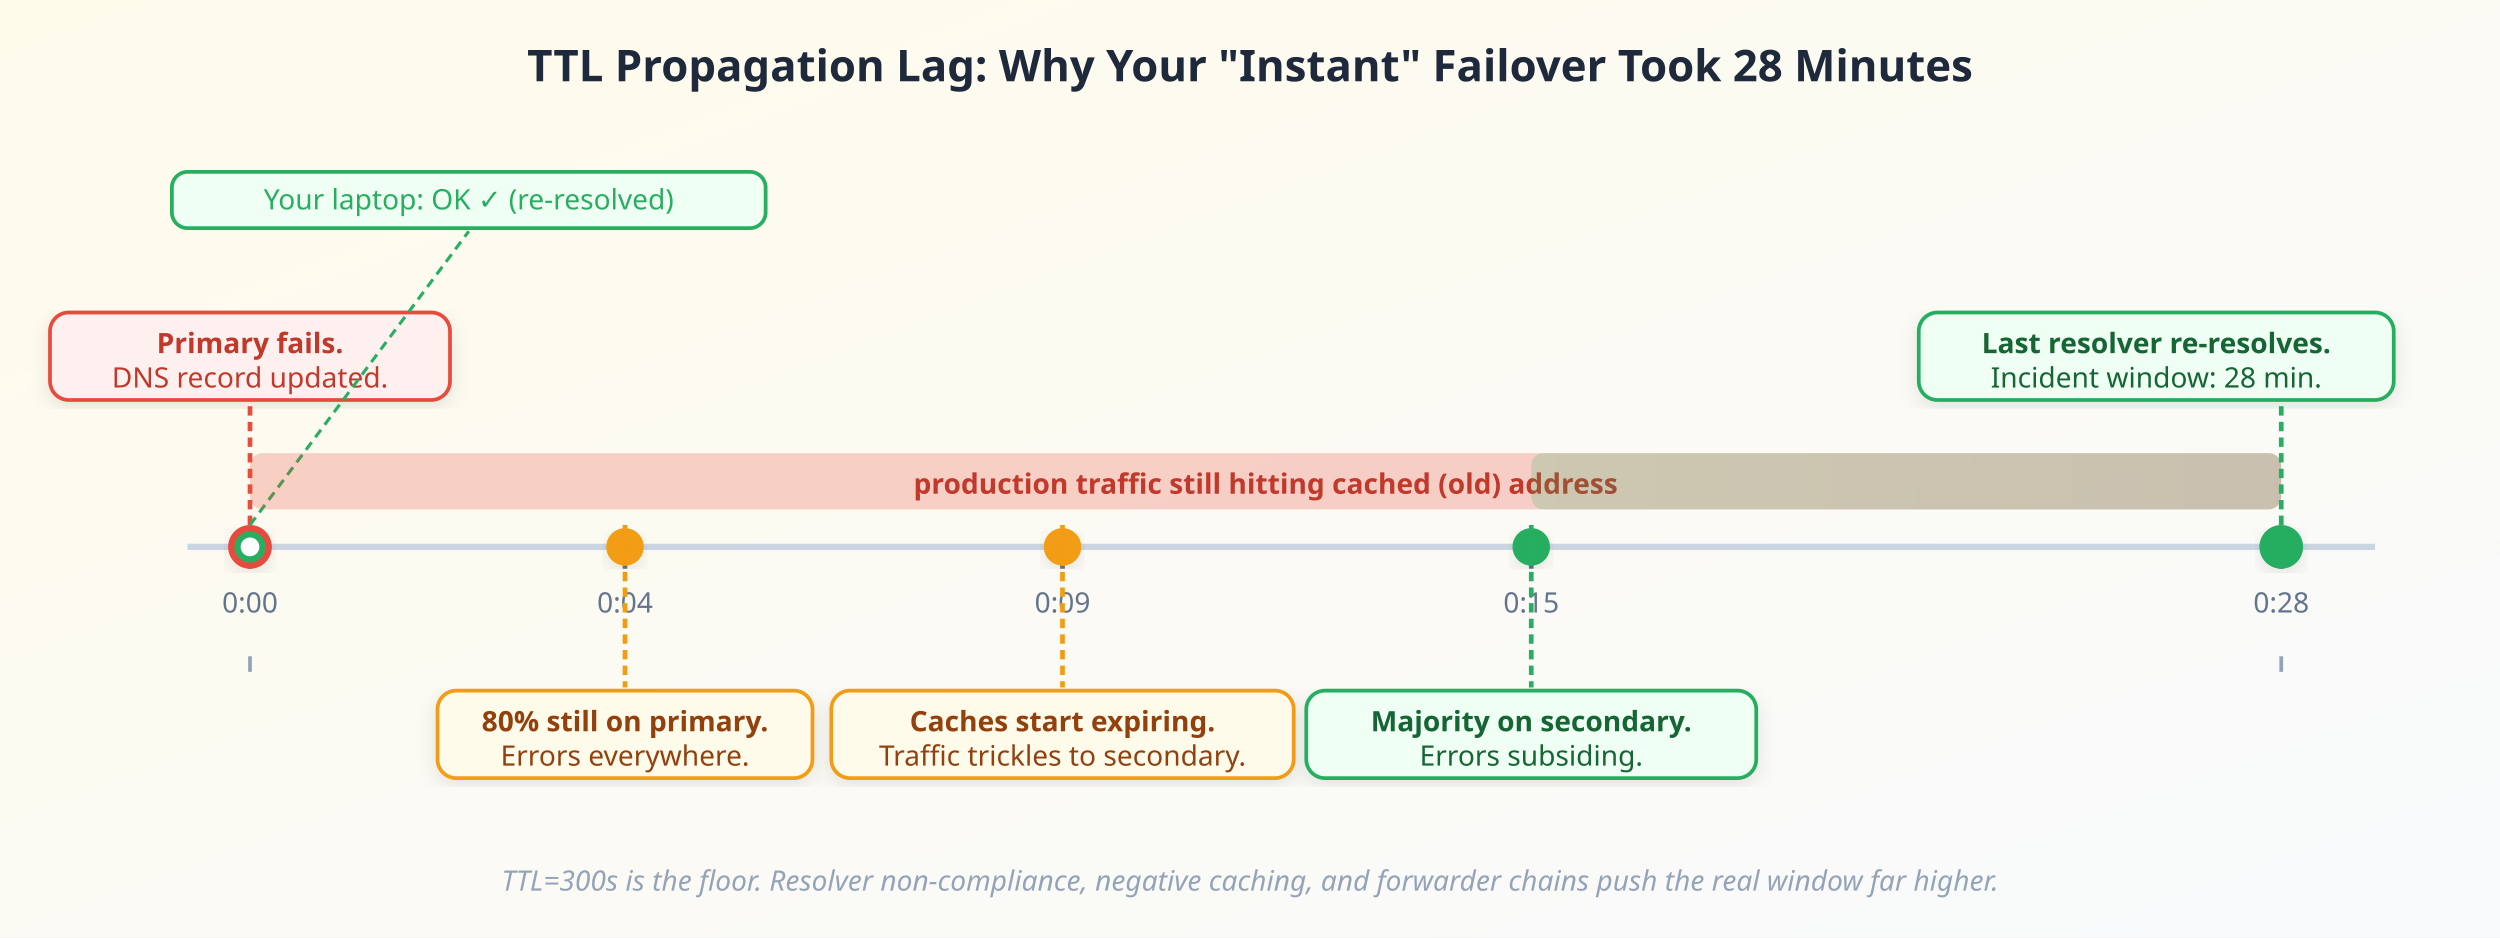
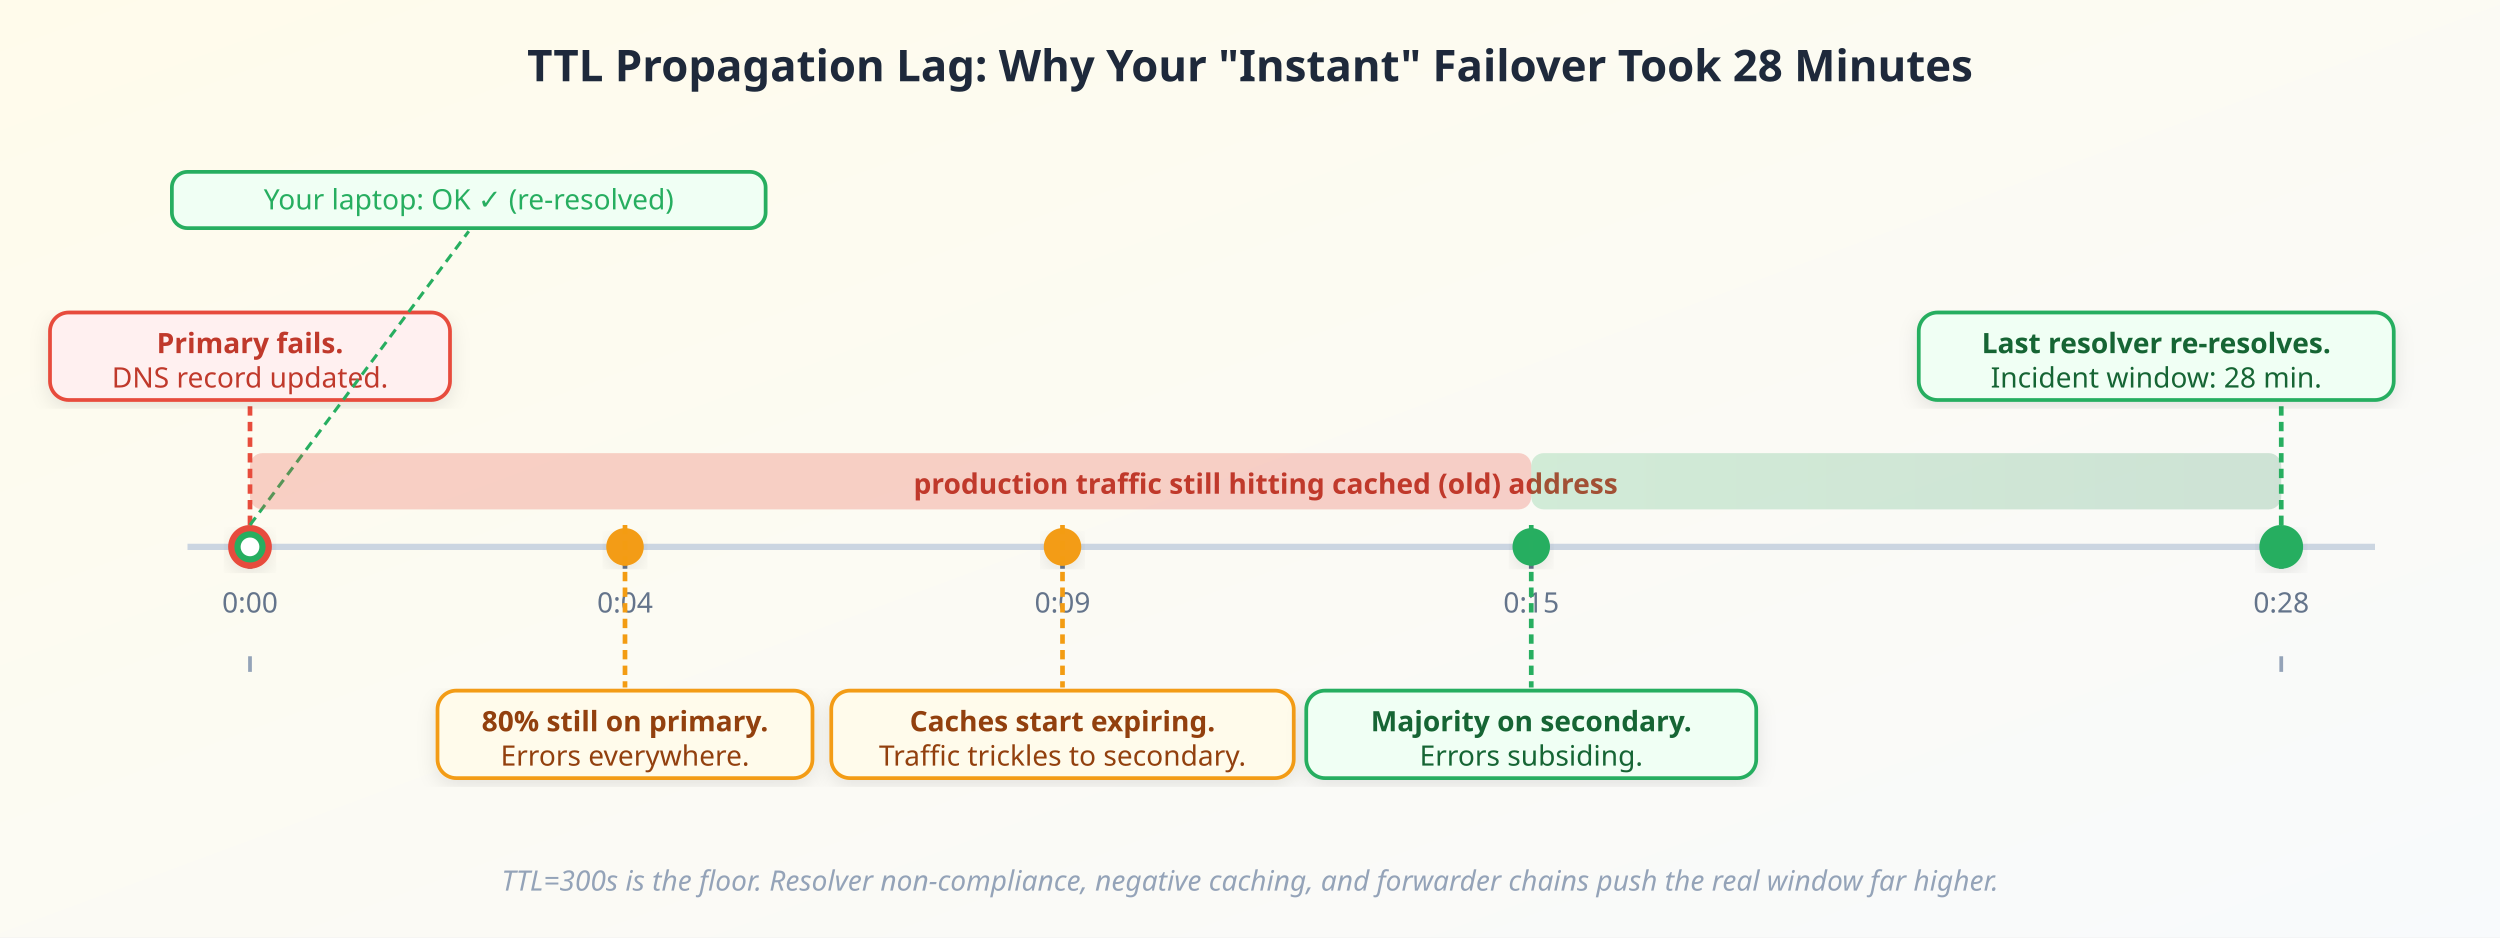
<svg xmlns="http://www.w3.org/2000/svg" width="800" height="300" viewBox="0 0 800 300" font-family="'Segoe UI',system-ui,sans-serif">
  <defs>
    <style>
      @keyframes fillR { from { width: 0; } to { width: 100%; } }
      @keyframes fadein { from { opacity:0; } to { opacity:1; } }
    </style>
    <linearGradient id="bg3" x1="0" y1="0" x2="1" y2="1" gradientUnits="objectBoundingBox">
      <stop offset="0%" stop-color="#fffbeb" />
      <stop offset="100%" stop-color="#f8fafc" />
    </linearGradient>
    <linearGradient id="redBar" x1="0" y1="0" x2="1" y2="0">
      <stop offset="0%" stop-color="#e74c3c" />
      <stop offset="100%" stop-color="#c0392b" />
    </linearGradient>
    <linearGradient id="greenBar" x1="0" y1="0" x2="1" y2="0">
      <stop offset="0%" stop-color="#27ae60" />
      <stop offset="100%" stop-color="#1e8449" />
    </linearGradient>
    <filter id="sh3">
      <feDropShadow dx="0" dy="2" stdDeviation="3" flood-color="#00000018" />
    </filter>
  </defs>
  <rect width="800" height="300" fill="url(#bg3)" />
  <text x="400" y="26" text-anchor="middle" fill="#1e293b" font-size="14" font-weight="700">TTL Propagation Lag: Why Your "Instant" Failover Took 28 Minutes</text>
  <line x1="60" y1="175" x2="760" y2="175" stroke="#cbd5e1" stroke-width="2" />
  <line x1="80" y1="170" x2="80" y2="182" stroke="#64748b" stroke-width="1.5" />
  <text x="80" y="196" text-anchor="middle" fill="#64748b" font-size="9">0:00</text>
  <line x1="200" y1="170" x2="200" y2="182" stroke="#64748b" stroke-width="1.5" />
  <text x="200" y="196" text-anchor="middle" fill="#64748b" font-size="9">0:04</text>
  <line x1="340" y1="170" x2="340" y2="182" stroke="#64748b" stroke-width="1.5" />
  <text x="340" y="196" text-anchor="middle" fill="#64748b" font-size="9">0:09</text>
  <line x1="490" y1="170" x2="490" y2="182" stroke="#64748b" stroke-width="1.5" />
  <text x="490" y="196" text-anchor="middle" fill="#64748b" font-size="9">0:15</text>
  <line x1="730" y1="170" x2="730" y2="182" stroke="#64748b" stroke-width="1.5" />
  <text x="730" y="196" text-anchor="middle" fill="#64748b" font-size="9">0:28</text>
  <circle cx="80" cy="175" r="7" fill="#e74c3c" filter="url(#sh3)" />
  <line x1="80" y1="168" x2="80" y2="130" stroke="#e74c3c" stroke-width="1.5" stroke-dasharray="3 2" />
  <rect x="16" y="100" width="128" height="28" rx="6" fill="#fff0f0" stroke="#e74c3c" stroke-width="1.2" filter="url(#sh3)" />
  <text x="80" y="113" text-anchor="middle" fill="#c0392b" font-size="9" font-weight="700">Primary fails.</text>
  <text x="80" y="124" text-anchor="middle" fill="#c0392b" font-size="9">DNS record updated.</text>
  <circle cx="80" cy="175" r="4" fill="white" stroke="#27ae60" stroke-width="2" />
  <rect x="55" y="55" width="190" height="18" rx="5" fill="#f0fff4" stroke="#27ae60" stroke-width="1.2" />
  <text x="150" y="67" text-anchor="middle" fill="#27ae60" font-size="9">Your laptop: OK ✓  (re-resolved)</text>
  <line x1="80" y1="168" x2="150" y2="74" stroke="#27ae60" stroke-width="1" stroke-dasharray="3 2" />
-   <rect x="80" y="145" width="650" height="18" rx="4" fill="#e74c3c" opacity="0.25" />
+   <rect x="80" y="145" width="410" height="18" rx="4" fill="#e74c3c" opacity="0.25" />
  <text x="405" y="158" text-anchor="middle" fill="#c0392b" font-size="9" font-weight="600">production traffic still hitting cached (old) address</text>
  <circle cx="200" cy="175" r="6" fill="#f39c12" filter="url(#sh3)" />
  <line x1="200" y1="168" x2="200" y2="220" stroke="#f39c12" stroke-width="1.5" stroke-dasharray="3 2" />
  <rect x="140" y="221" width="120" height="28" rx="6" fill="#fffbeb" stroke="#f39c12" stroke-width="1.2" filter="url(#sh3)" />
  <text x="200" y="234" text-anchor="middle" fill="#92400e" font-size="9" font-weight="700">80% still on primary.</text>
  <text x="200" y="245" text-anchor="middle" fill="#92400e" font-size="9">Errors everywhere.</text>
  <circle cx="340" cy="175" r="6" fill="#f39c12" filter="url(#sh3)" />
  <line x1="340" y1="168" x2="340" y2="220" stroke="#f39c12" stroke-width="1.5" stroke-dasharray="3 2" />
  <rect x="266" y="221" width="148" height="28" rx="6" fill="#fffbeb" stroke="#f39c12" stroke-width="1.2" filter="url(#sh3)" />
  <text x="340" y="234" text-anchor="middle" fill="#92400e" font-size="9" font-weight="700">Caches start expiring.</text>
  <text x="340" y="245" text-anchor="middle" fill="#92400e" font-size="9">Traffic trickles to secondary.</text>
  <rect x="490" y="145" width="240" height="18" rx="4" fill="url(#greenBar)" opacity="0.2" />
  <circle cx="490" cy="175" r="6" fill="#27ae60" filter="url(#sh3)" />
  <line x1="490" y1="168" x2="490" y2="220" stroke="#27ae60" stroke-width="1.5" stroke-dasharray="3 2" />
  <rect x="418" y="221" width="144" height="28" rx="6" fill="#f0fff4" stroke="#27ae60" stroke-width="1.2" filter="url(#sh3)" />
  <text x="490" y="234" text-anchor="middle" fill="#166534" font-size="9" font-weight="700">Majority on secondary.</text>
  <text x="490" y="245" text-anchor="middle" fill="#166534" font-size="9">Errors subsiding.</text>
  <circle cx="730" cy="175" r="7" fill="#27ae60" filter="url(#sh3)" />
  <line x1="730" y1="168" x2="730" y2="130" stroke="#27ae60" stroke-width="1.5" stroke-dasharray="3 2" />
  <rect x="614" y="100" width="152" height="28" rx="6" fill="#f0fff4" stroke="#27ae60" stroke-width="1.2" filter="url(#sh3)" />
  <text x="690" y="113" text-anchor="middle" fill="#166534" font-size="9" font-weight="700">Last resolver re-resolves.</text>
  <text x="690" y="124" text-anchor="middle" fill="#166534" font-size="9">Incident window: 28 min.</text>
  <line x1="80" y1="210" x2="80" y2="215" stroke="#94a3b8" stroke-width="1.2" />
  <line x1="730" y1="210" x2="730" y2="215" stroke="#94a3b8" stroke-width="1.2" />
  <text x="400" y="285" text-anchor="middle" fill="#94a3b8" font-size="9" font-style="italic">TTL=300s is the floor. Resolver non-compliance, negative caching, and forwarder chains push the real window far higher.</text>
</svg>
